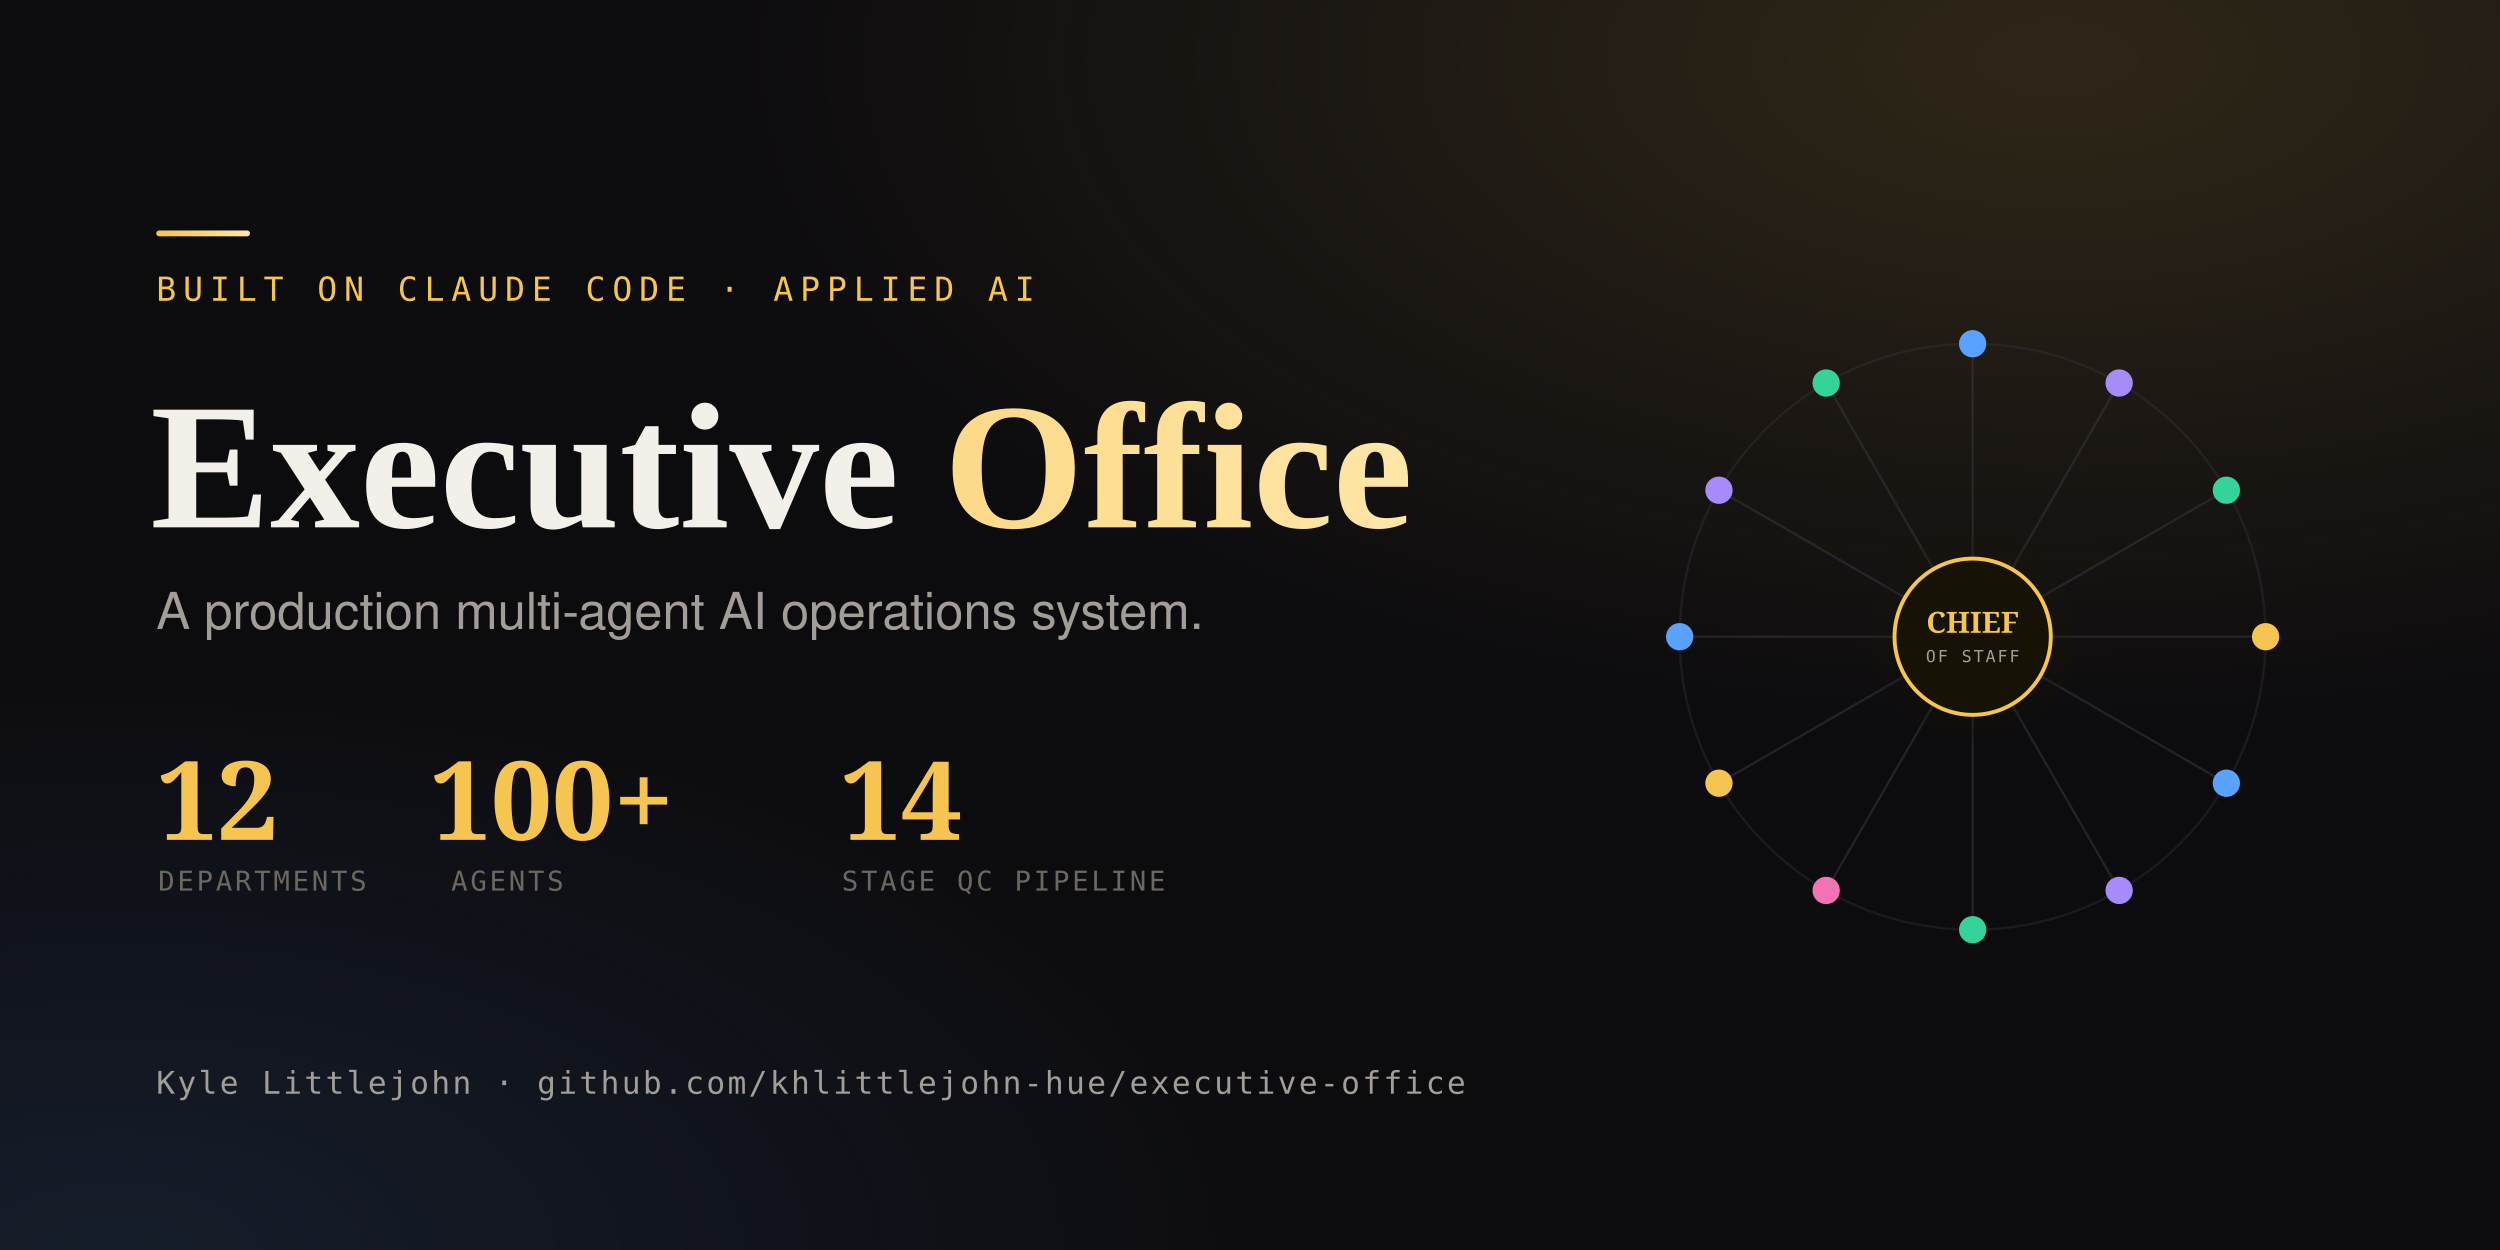
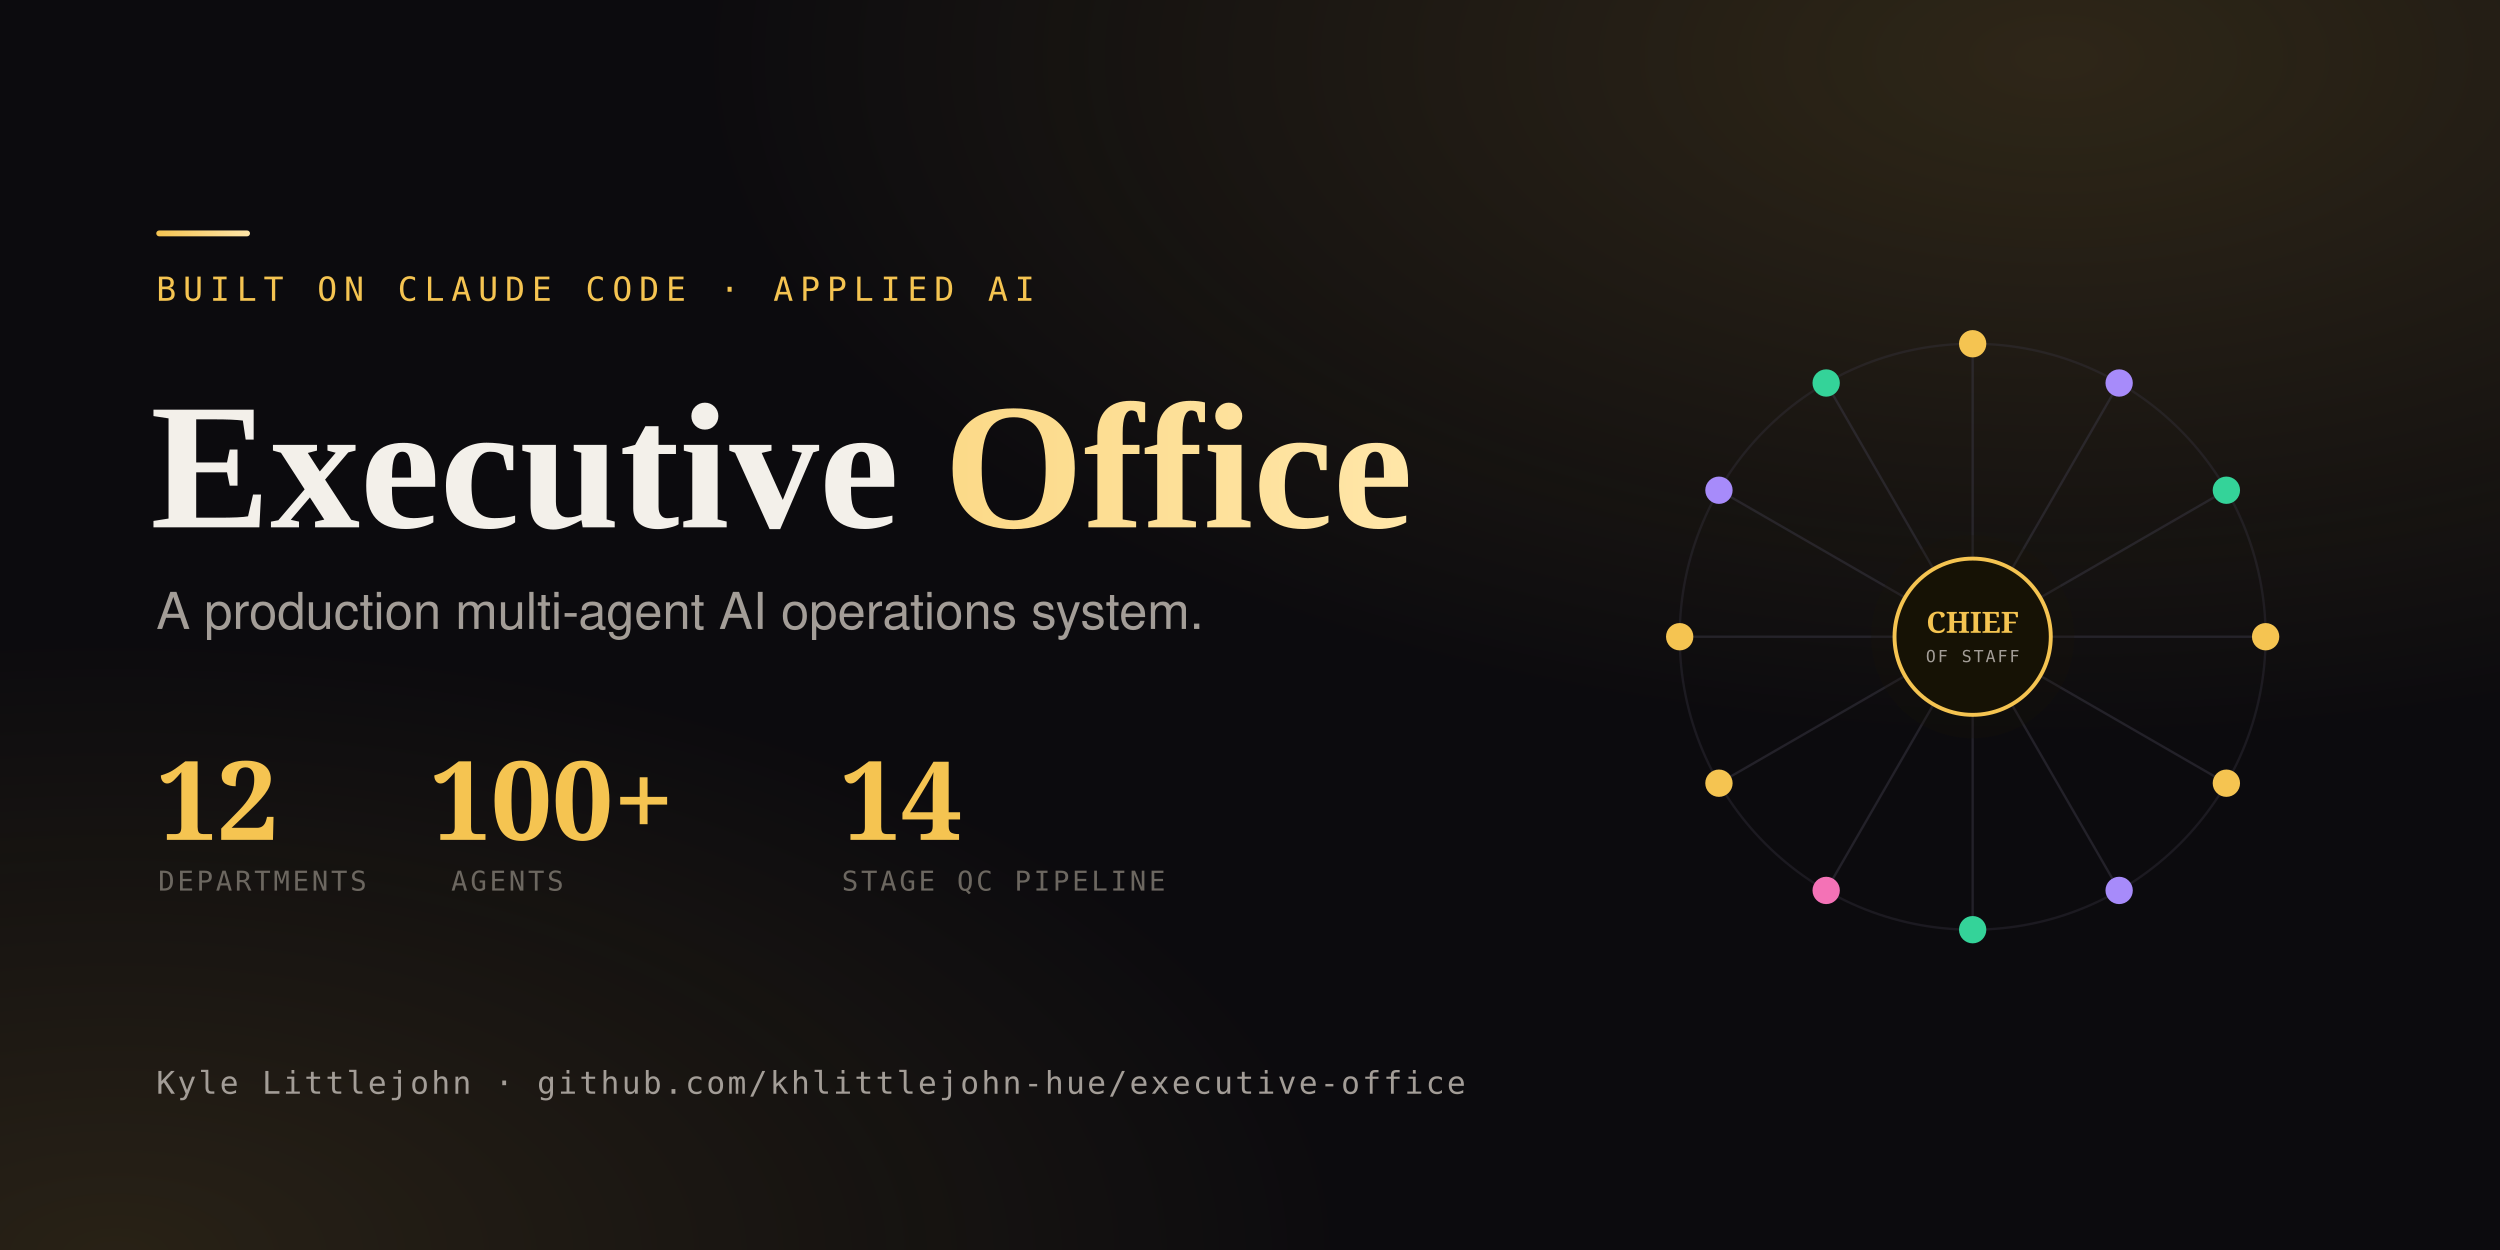
<svg xmlns="http://www.w3.org/2000/svg" width="1280" height="640" viewBox="0 0 1280 640" fill="none" role="img" aria-label="Executive Office. A production multi-agent AI operations system built on Claude Code by Kyle Littlejohn.">
  <defs>
    <linearGradient id="g" x1="0" y1="0" x2="1" y2="0">
      <stop offset="0" stop-color="#f5c451" />
      <stop offset="1" stop-color="#ffe6a8" />
    </linearGradient>
    <radialGradient id="ga" cx="0.82" cy="0.05" r="0.9">
      <stop offset="0" stop-color="#f5c451" stop-opacity="0.15" />
      <stop offset="0.6" stop-color="#f5c451" stop-opacity="0" />
    </radialGradient>
    <radialGradient id="gb" cx="0.05" cy="1.0" r="0.7">
-       <stop offset="0" stop-color="#5aa2ff" stop-opacity="0.12" />
-       <stop offset="0.7" stop-color="#5aa2ff" stop-opacity="0" />
+       <stop offset="0" stop-color="#f5c451" stop-opacity="0.12" />
+       <stop offset="0.7" stop-color="#f5c451" stop-opacity="0" />
    </radialGradient>
  </defs>
  <rect width="1280" height="640" fill="#0c0b0e" />
  <rect width="1280" height="640" fill="url(#ga)" />
  <rect width="1280" height="640" fill="url(#gb)" />
  <rect x="80" y="118" width="48" height="3" rx="1.5" fill="url(#g)" />
  <text x="80" y="154" font-family="ui-monospace, SFMono-Regular, Menlo, monospace" font-size="17" letter-spacing="3.5" fill="#f5c451">BUILT ON CLAUDE CODE · APPLIED AI</text>
  <text x="77" y="270" font-family="Georgia, 'Times New Roman', serif" font-size="92" font-weight="600" fill="#f3f0ea">Executive <tspan fill="url(#g)">Office</tspan>
  </text>
  <text x="80" y="322" font-family="-apple-system, BlinkMacSystemFont, 'Segoe UI', Helvetica, Arial, sans-serif" font-size="26" fill="#a39d97">A production multi-agent AI operations system.</text>
  <g font-family="Georgia, serif" fill="#f5c451">
    <text x="80" y="430" font-size="56" font-weight="600">12</text>
    <text x="220" y="430" font-size="56" font-weight="600">100+</text>
    <text x="430" y="430" font-size="56" font-weight="600">14</text>
  </g>
  <g font-family="ui-monospace, Menlo, monospace" font-size="14" letter-spacing="1.4" fill="#6c6760">
    <text x="81" y="456">DEPARTMENTS</text>
    <text x="231" y="456">AGENTS</text>
    <text x="431" y="456">STAGE QC PIPELINE</text>
  </g>
  <text x="80" y="560" font-family="ui-monospace, Menlo, monospace" font-size="16" letter-spacing="1.2" fill="#a39d97">Kyle Littlejohn  ·  github.com/khlittlejohn-hue/executive-office</text>
  <g>
    <line x1="1010.0" y1="286.0" x2="1010.0" y2="183.0" stroke="#3a3744" stroke-width="1.2" opacity="0.5" />
    <line x1="1030.0" y1="291.4" x2="1081.5" y2="202.2" stroke="#3a3744" stroke-width="1.2" opacity="0.5" />
    <line x1="1044.6" y1="306.0" x2="1133.8" y2="254.5" stroke="#3a3744" stroke-width="1.2" opacity="0.5" />
    <line x1="1050.0" y1="326.0" x2="1153.0" y2="326.0" stroke="#3a3744" stroke-width="1.2" opacity="0.5" />
    <line x1="1044.6" y1="346.0" x2="1133.8" y2="397.5" stroke="#3a3744" stroke-width="1.2" opacity="0.5" />
    <line x1="1030.0" y1="360.6" x2="1081.5" y2="449.8" stroke="#3a3744" stroke-width="1.2" opacity="0.5" />
    <line x1="1010.0" y1="366.0" x2="1010.0" y2="469.0" stroke="#3a3744" stroke-width="1.2" opacity="0.5" />
    <line x1="990.0" y1="360.6" x2="938.5" y2="449.8" stroke="#3a3744" stroke-width="1.2" opacity="0.5" />
    <line x1="975.4" y1="346.0" x2="886.2" y2="397.5" stroke="#3a3744" stroke-width="1.2" opacity="0.5" />
    <line x1="970.0" y1="326.0" x2="867.0" y2="326.0" stroke="#3a3744" stroke-width="1.2" opacity="0.5" />
    <line x1="975.4" y1="306.0" x2="886.2" y2="254.5" stroke="#3a3744" stroke-width="1.2" opacity="0.5" />
    <line x1="990.0" y1="291.4" x2="938.5" y2="202.2" stroke="#3a3744" stroke-width="1.2" opacity="0.5" />
    <circle cx="1010" cy="326" r="150" fill="none" stroke="#3a3744" stroke-width="1.2" opacity="0.35" />
-     <circle cx="1010.0" cy="176.0" r="7" fill="#5aa2ff" />
+     <circle cx="1010.0" cy="176.0" r="7" fill="#f5c451" />
    <circle cx="1085.0" cy="196.1" r="7" fill="#a78bfa" />
    <circle cx="1139.9" cy="251.0" r="7" fill="#34d399" />
    <circle cx="1160.0" cy="326.0" r="7" fill="#f5c451" />
-     <circle cx="1139.9" cy="401.0" r="7" fill="#5aa2ff" />
+     <circle cx="1139.9" cy="401.0" r="7" fill="#f5c451" />
    <circle cx="1085.0" cy="455.9" r="7" fill="#a78bfa" />
    <circle cx="1010.0" cy="476.0" r="7" fill="#34d399" />
    <circle cx="935.0" cy="455.9" r="7" fill="#f472b6" />
    <circle cx="880.1" cy="401.0" r="7" fill="#f5c451" />
-     <circle cx="860.0" cy="326.0" r="7" fill="#5aa2ff" />
+     <circle cx="860.0" cy="326.0" r="7" fill="#f5c451" />
    <circle cx="880.1" cy="251.0" r="7" fill="#a78bfa" />
    <circle cx="935.0" cy="196.1" r="7" fill="#34d399" />
    <circle cx="1010" cy="326" r="52" fill="#1b160833" />
    <circle cx="1010" cy="326" r="40" fill="#161205" stroke="#f5c451" stroke-width="2" />
    <text x="1010" y="324" font-family="Georgia, serif" font-size="15" font-weight="600" fill="#f5c451" text-anchor="middle">CHIEF</text>
    <text x="1010" y="339" font-family="ui-monospace, Menlo, monospace" font-size="8.5" letter-spacing="1" fill="#a39d97" text-anchor="middle">OF STAFF</text>
  </g>
</svg>
